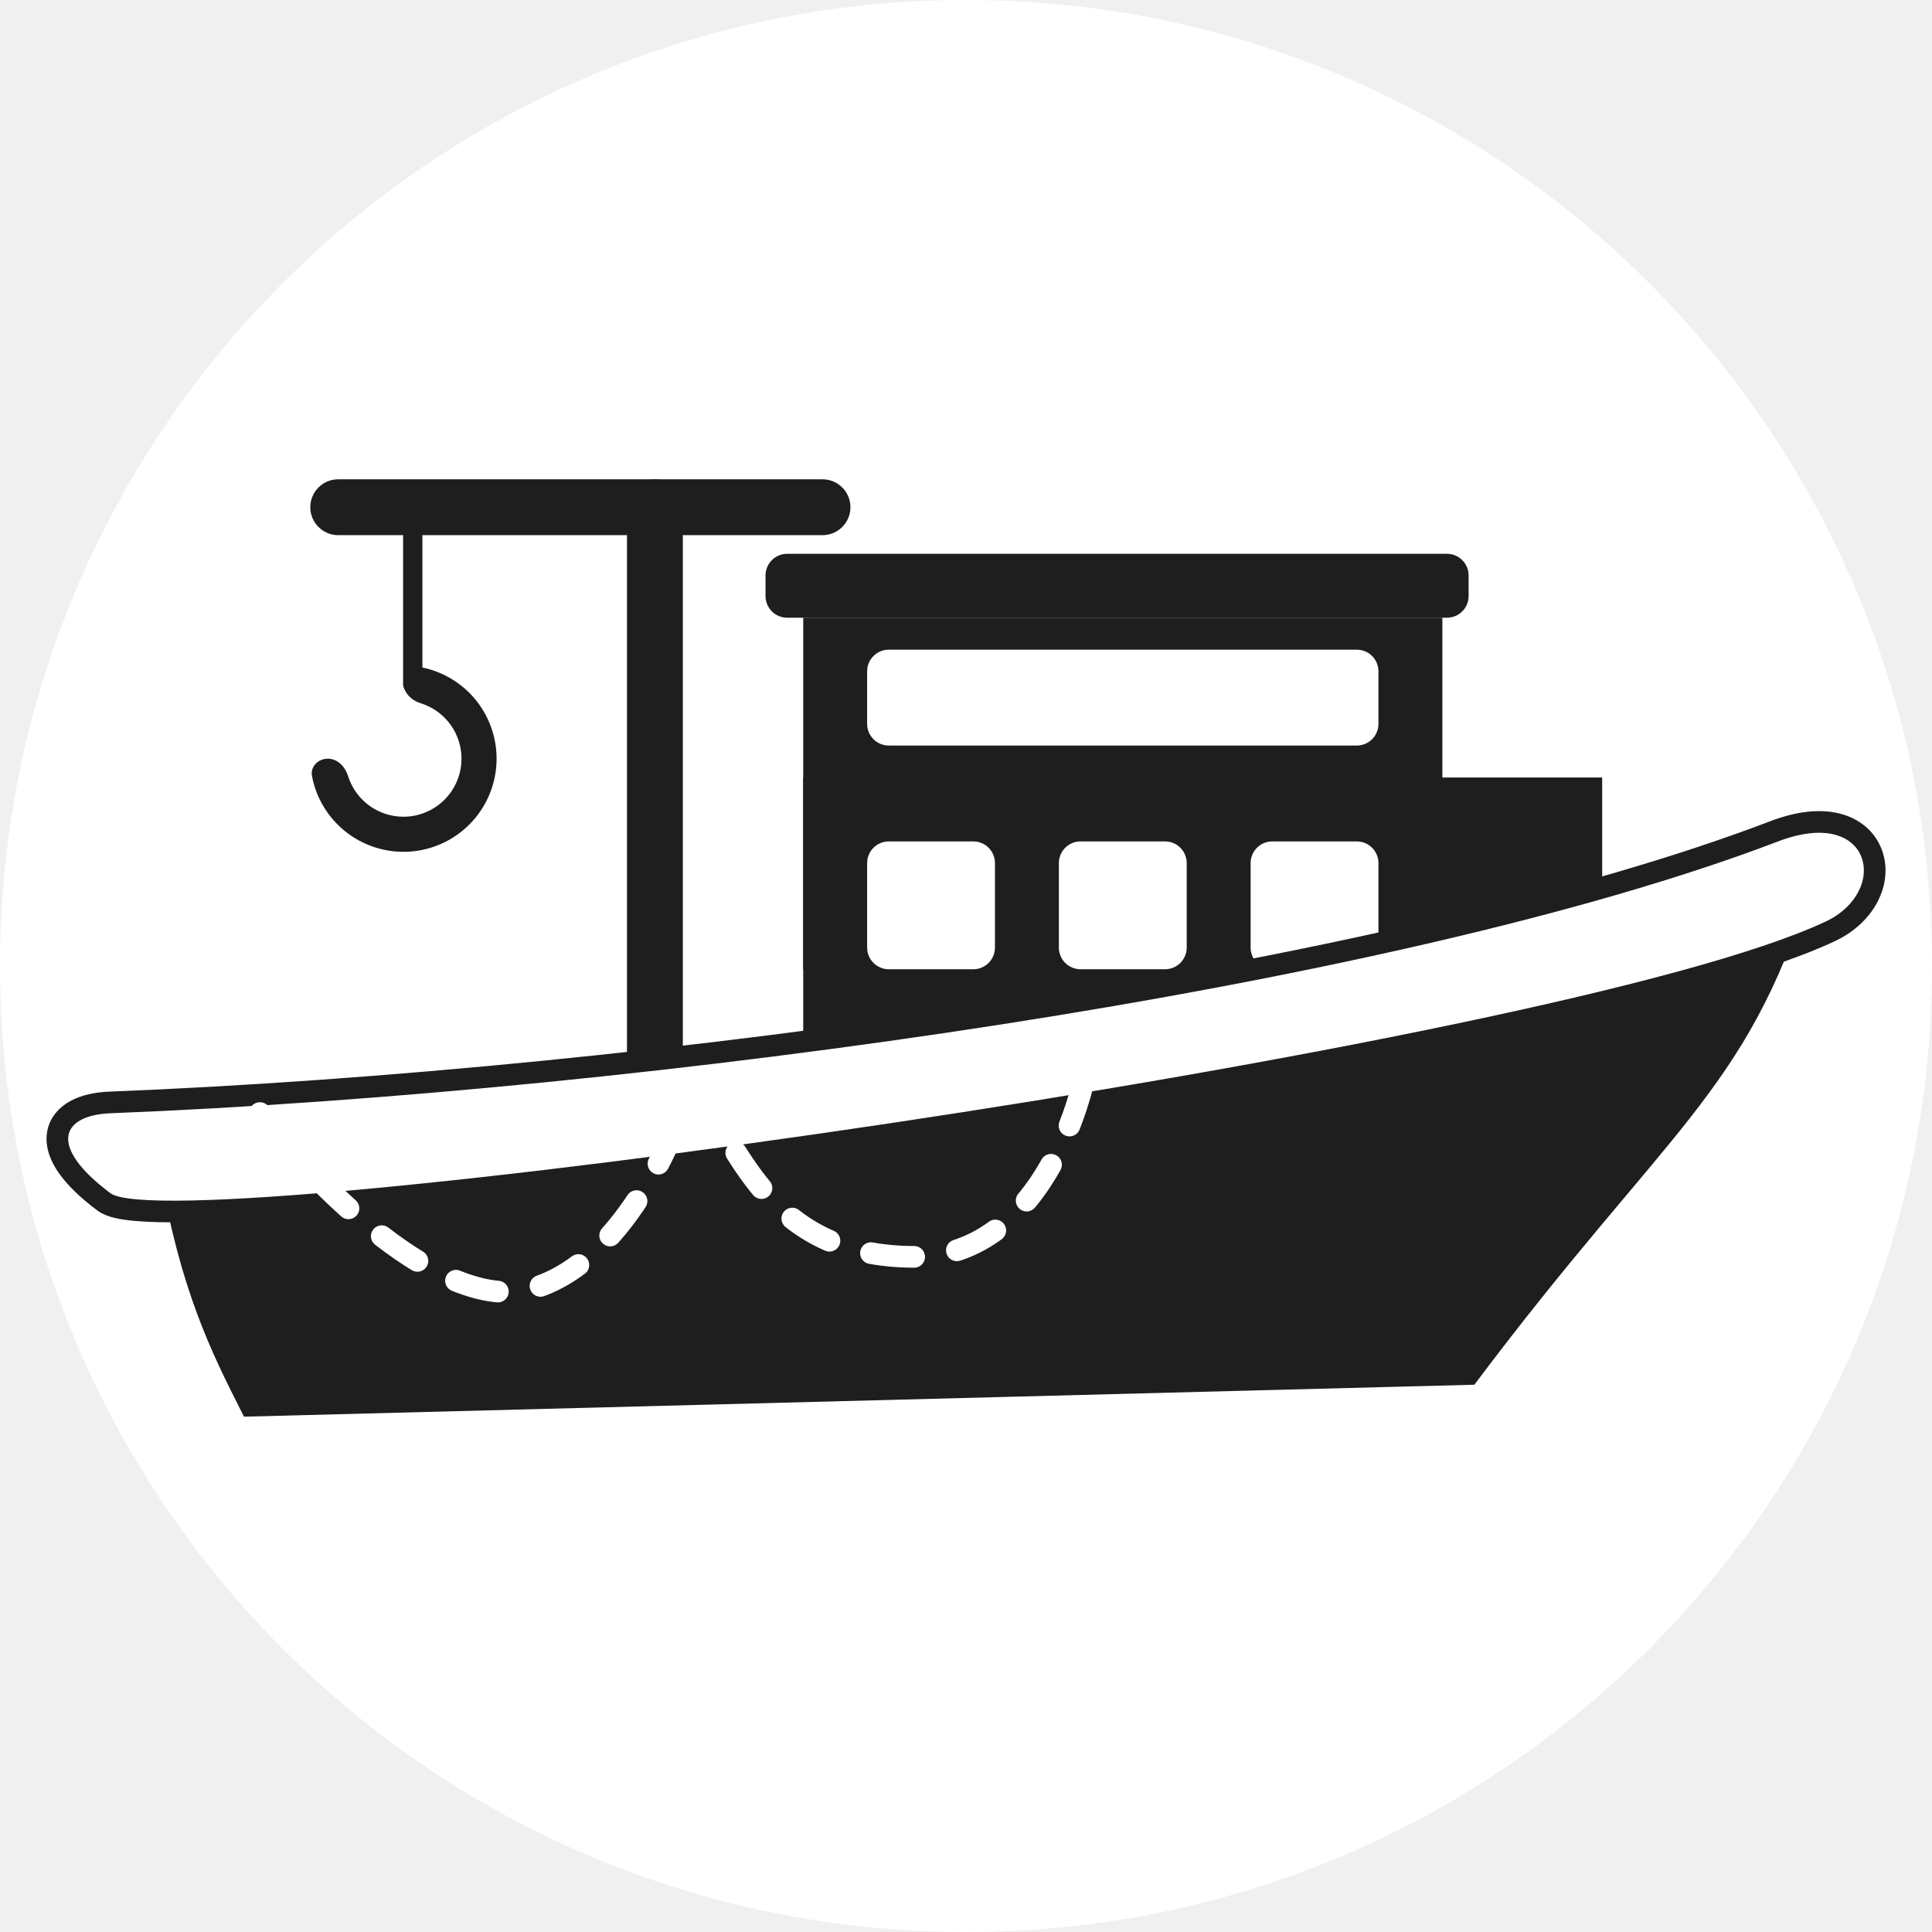
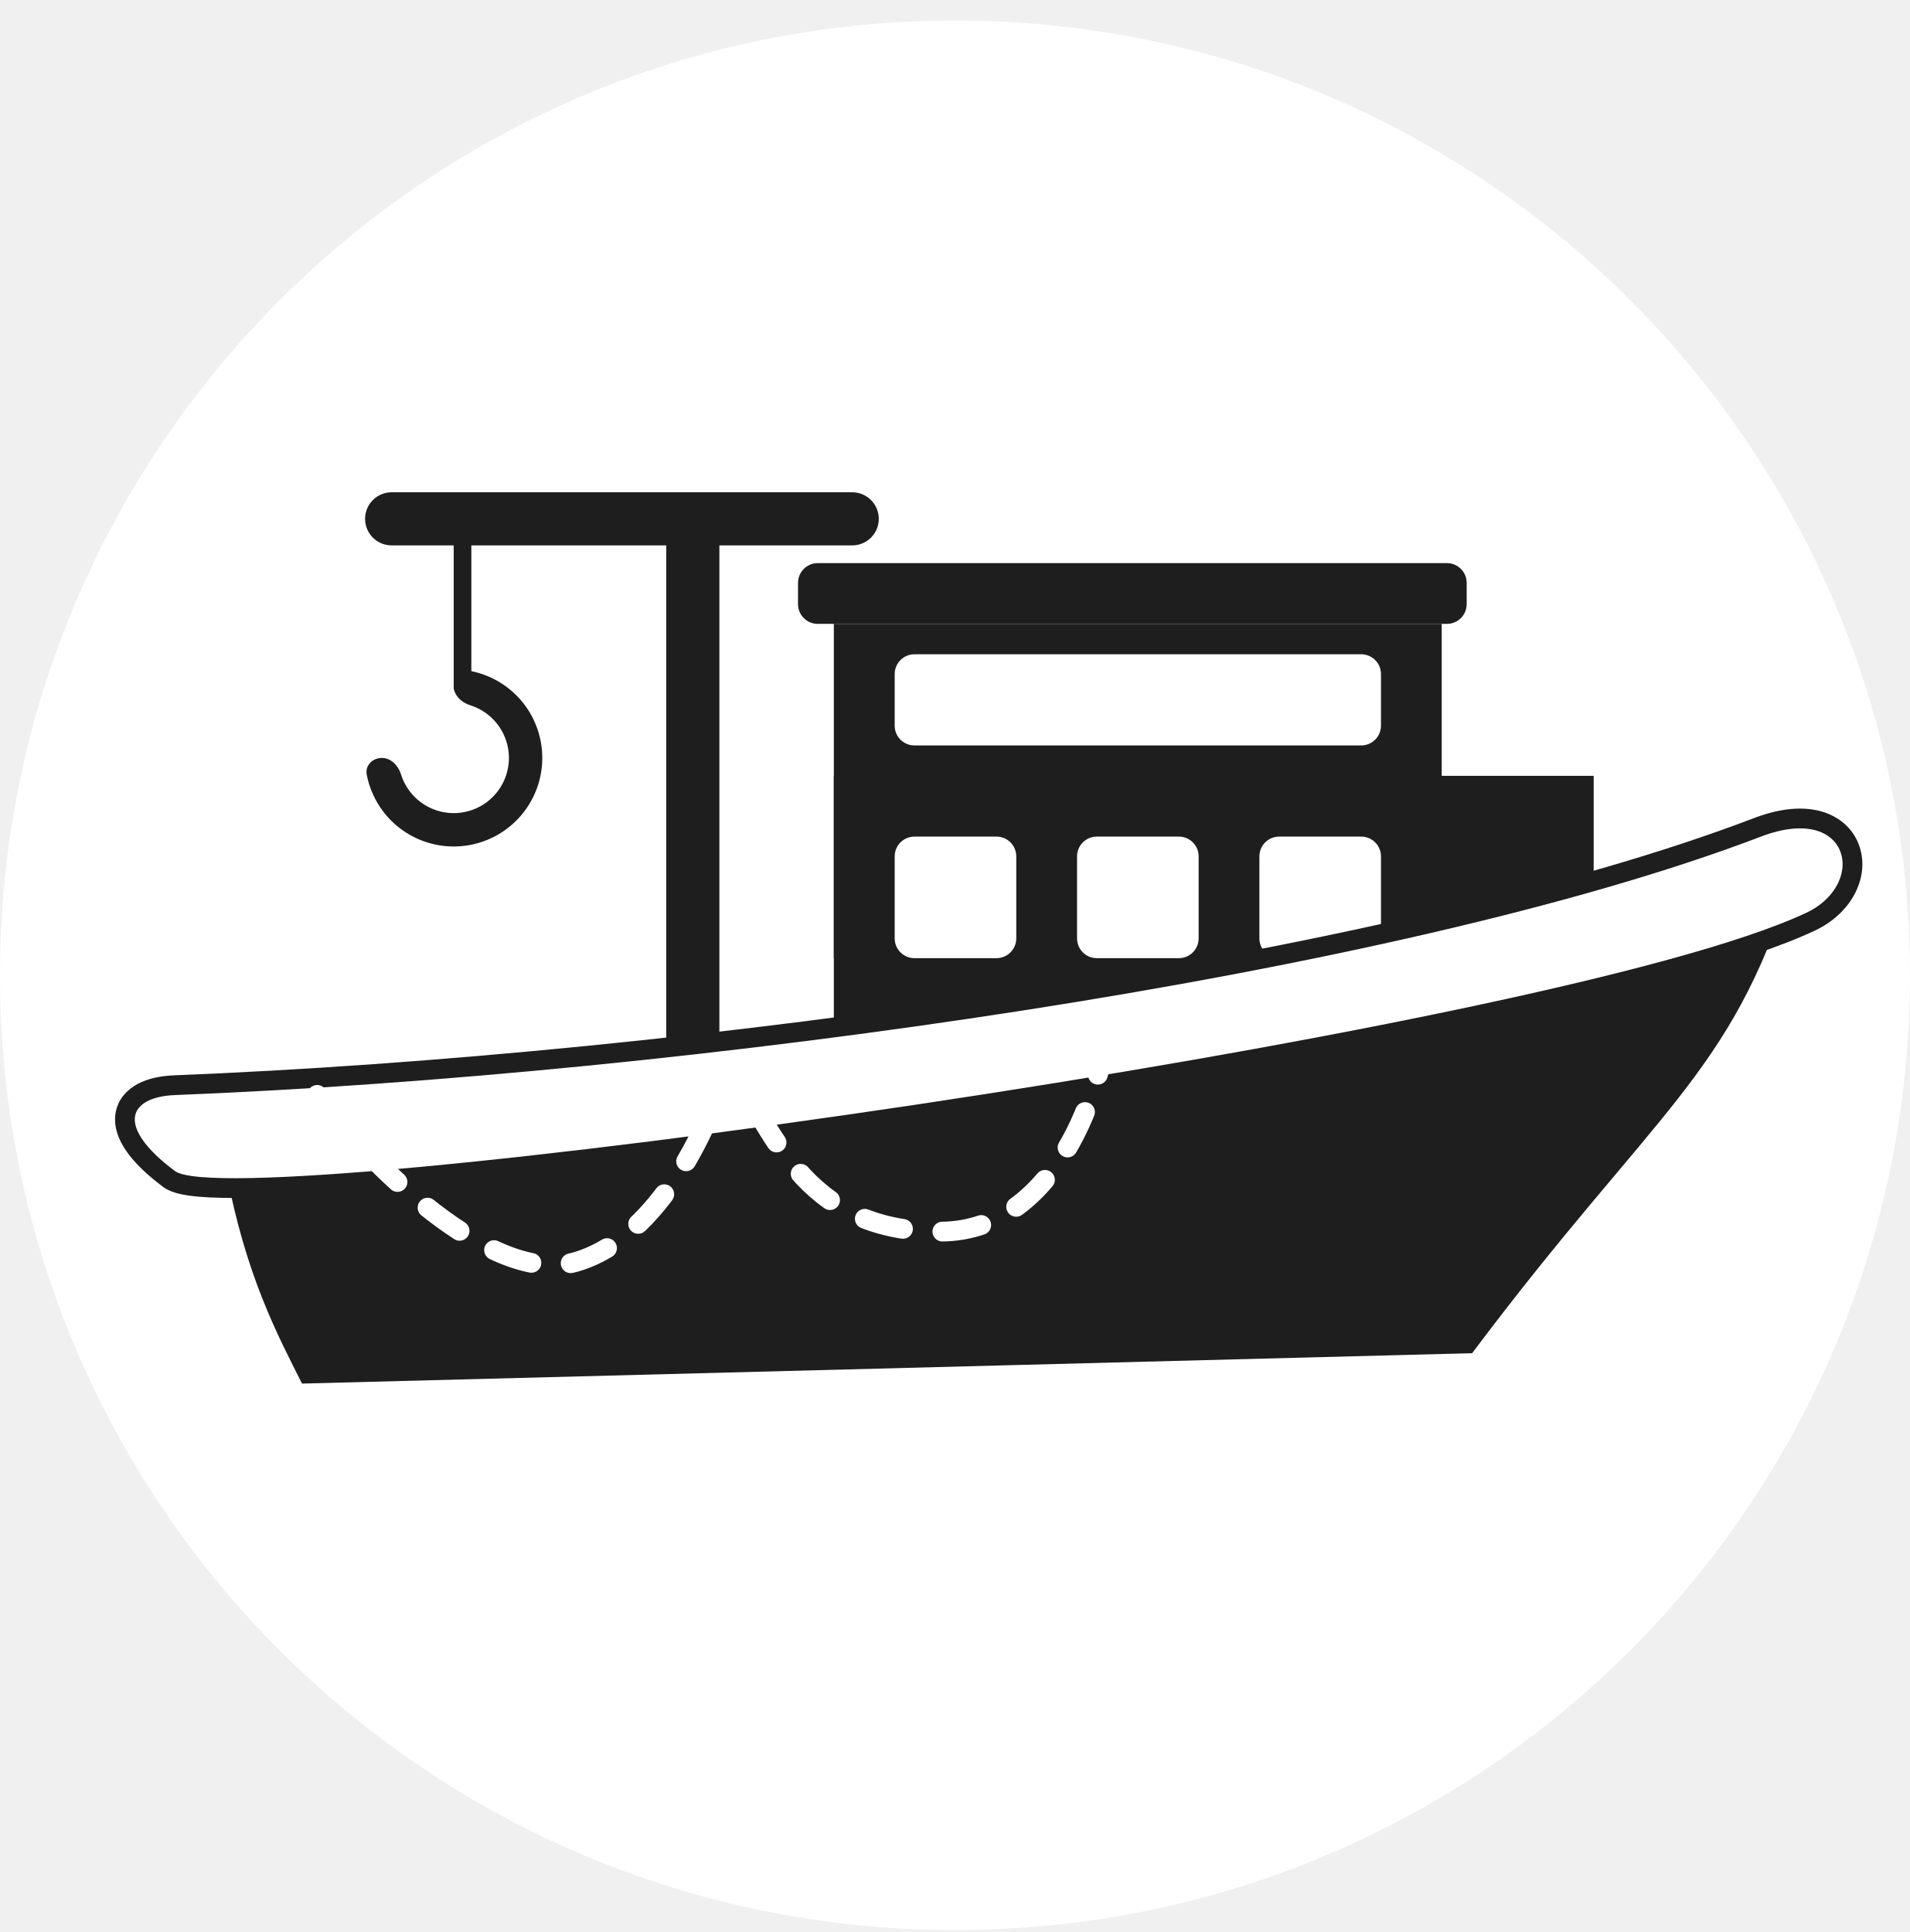
- <svg xmlns="http://www.w3.org/2000/svg" width="85" height="85" viewBox="0 0 85 85" fill="none">
-   <circle cx="42.5" cy="42.5" r="42.5" fill="white" />
-   <rect x="28.009" y="21.512" width="1.608" height="27.012" rx="0.804" fill="#1E1E1E" stroke="#1E1E1E" stroke-width="0.85" />
-   <rect x="37.416" y="21.087" width="2.458" height="23.764" rx="1.229" transform="rotate(90 37.416 21.0869)" fill="#1E1E1E" />
-   <rect x="35.338" y="27.176" width="28.12" height="15.466" fill="#1E1E1E" />
-   <rect x="35.338" y="34.207" width="35.151" height="15.466" fill="#1E1E1E" />
-   <rect x="38.15" y="37.019" width="5.624" height="5.624" rx="0.953" fill="white" />
-   <rect x="38.15" y="28.583" width="22.496" height="4.218" rx="0.953" fill="white" />
-   <rect x="46.586" y="37.019" width="5.624" height="5.624" rx="0.953" fill="white" />
-   <rect x="55.022" y="37.019" width="5.624" height="5.624" rx="0.953" fill="white" />
-   <rect x="33.68" y="24.365" width="30.933" height="2.812" rx="0.953" fill="#1E1E1E" />
-   <path d="M7.219 52.486C16.217 53.611 57.836 45.456 79.629 39.129C76.817 48.127 73.302 49.674 64.866 60.922L10.734 62.328C9.609 60.078 8.156 57.407 7.219 52.486Z" fill="#1E1E1E" />
-   <path d="M4.836 48.503L4.836 48.503C4.268 48.526 3.751 48.632 3.347 48.846C2.934 49.065 2.609 49.416 2.538 49.909C2.469 50.38 2.65 50.868 2.982 51.341C3.318 51.818 3.843 52.331 4.569 52.875C4.738 53.002 4.963 53.075 5.177 53.125C5.405 53.178 5.68 53.216 5.993 53.243C6.62 53.298 7.441 53.313 8.425 53.293C10.394 53.252 13.056 53.073 16.198 52.781C22.483 52.198 30.719 51.164 39.237 49.889C47.755 48.614 56.562 47.096 63.989 45.544C71.398 43.997 77.488 42.406 80.534 40.971C82.096 40.236 82.81 38.728 82.332 37.514C82.091 36.903 81.563 36.439 80.814 36.253C80.078 36.07 79.148 36.157 78.052 36.576C61.253 42.993 28.487 47.566 4.836 48.503Z" fill="white" stroke="#1E1E1E" stroke-width="0.953" />
-   <path d="M11.435 48.97C13.779 52.016 19.45 57.828 23.387 56.703C27.324 55.578 29.714 50.142 30.417 47.564C32.526 50.376 33.73 55.297 40.259 55.297C46.021 55.297 47.992 47.564 47.992 45.455" stroke="white" stroke-width="0.953" stroke-linecap="round" stroke-linejoin="round" stroke-dasharray="1.91 1.91" />
-   <path d="M18.16 22.726V30.101" stroke="#1E1E1E" stroke-width="0.85" stroke-linecap="round" stroke-linejoin="round" />
-   <mask id="path-15-inside-1_4781_19013" fill="white">
-     <path d="M14.425 33.379C13.998 33.379 13.646 33.727 13.726 34.146C13.828 34.683 14.037 35.197 14.344 35.655C14.794 36.329 15.434 36.854 16.182 37.164C16.931 37.474 17.755 37.556 18.55 37.398C19.345 37.239 20.075 36.849 20.648 36.276C21.221 35.703 21.611 34.973 21.769 34.178C21.927 33.383 21.846 32.56 21.536 31.811C21.226 31.062 20.701 30.422 20.027 29.972C19.568 29.666 19.054 29.456 18.517 29.354C18.099 29.274 17.75 29.627 17.75 30.053C17.75 30.479 18.104 30.814 18.51 30.941C18.743 31.013 18.965 31.119 19.169 31.255C19.589 31.536 19.917 31.935 20.11 32.401C20.303 32.868 20.354 33.382 20.255 33.877C20.157 34.373 19.913 34.828 19.556 35.185C19.199 35.542 18.744 35.785 18.249 35.884C17.753 35.982 17.24 35.932 16.773 35.738C16.306 35.545 15.907 35.218 15.627 34.798C15.49 34.593 15.384 34.371 15.312 34.139C15.185 33.732 14.851 33.379 14.425 33.379Z" />
+ <svg xmlns="http://www.w3.org/2000/svg" width="85" height="86" viewBox="0 0 85 86" fill="none">
+   <circle cx="42.5" cy="43.413" r="42.5" fill="white" />
+   <rect x="30.043" y="22.306" width="1.58" height="26.018" rx="0.79" fill="#1E1E1E" stroke="#1E1E1E" stroke-width="0.785" />
+   <rect x="39.109" y="21.913" width="2.365" height="22.862" rx="1.183" transform="rotate(90 39.1094 21.9131)" fill="#1E1E1E" />
+   <rect x="37.109" y="27.771" width="27.053" height="14.879" fill="#1E1E1E" />
+   <rect x="37.109" y="34.535" width="33.816" height="14.879" fill="#1E1E1E" />
+   <rect x="39.817" y="37.24" width="5.411" height="5.411" rx="0.88" fill="white" />
+   <rect x="39.817" y="29.124" width="21.642" height="4.058" rx="0.88" fill="white" />
+   <rect x="47.933" y="37.24" width="5.411" height="5.411" rx="0.88" fill="white" />
+   <rect x="56.048" y="37.24" width="5.411" height="5.411" rx="0.88" fill="white" />
+   <rect x="35.515" y="25.066" width="29.758" height="2.705" rx="0.88" fill="#1E1E1E" />
+   <path d="M10.059 52.12C18.715 53.202 58.753 45.356 79.719 39.27C77.014 47.926 73.632 49.414 65.516 60.235L13.44 61.588C12.358 59.424 10.96 56.854 10.059 52.12Z" fill="#1E1E1E" />
+   <path d="M7.767 48.306L7.767 48.306C7.222 48.328 6.727 48.43 6.342 48.634C5.948 48.843 5.641 49.176 5.573 49.643C5.508 50.09 5.679 50.555 5.998 51.008C6.319 51.465 6.823 51.957 7.52 52.479C7.68 52.599 7.893 52.669 8.099 52.717C8.317 52.767 8.58 52.804 8.881 52.831C9.483 52.883 10.273 52.897 11.218 52.878C13.112 52.839 15.673 52.666 18.695 52.386C24.741 51.825 32.664 50.83 40.858 49.603C49.052 48.377 57.524 46.917 64.67 45.424C71.797 43.935 77.654 42.405 80.582 41.026C82.079 40.322 82.758 38.879 82.303 37.723C82.073 37.141 81.57 36.698 80.855 36.52C80.151 36.346 79.261 36.428 78.209 36.83C62.044 43.005 30.521 47.405 7.767 48.306Z" fill="white" stroke="#1E1E1E" stroke-width="0.88" />
+   <path d="M14.115 48.737C16.37 51.668 21.825 57.259 25.613 56.177C29.4 55.094 31.699 49.864 32.376 47.385C34.405 50.09 35.562 54.824 41.844 54.824C47.388 54.824 49.284 47.385 49.284 45.356" stroke="white" stroke-width="0.88" stroke-linecap="round" stroke-linejoin="round" stroke-dasharray="1.76 1.76" />
+   <path d="M20.584 23.49V30.585" stroke="#1E1E1E" stroke-width="0.785" stroke-linecap="round" stroke-linejoin="round" />
+   <mask id="path-15-inside-1_1_78890" fill="white">
+     <path d="M16.993 33.738C16.583 33.738 16.243 34.074 16.32 34.476C16.419 34.993 16.62 35.487 16.915 35.928C17.348 36.576 17.963 37.081 18.684 37.38C19.404 37.678 20.196 37.756 20.961 37.604C21.726 37.452 22.428 37.077 22.979 36.525C23.53 35.974 23.906 35.272 24.058 34.507C24.21 33.743 24.132 32.95 23.834 32.23C23.535 31.509 23.03 30.894 22.382 30.461C21.941 30.166 21.447 29.965 20.93 29.866C20.527 29.789 20.192 30.129 20.192 30.539C20.192 30.949 20.532 31.27 20.923 31.392C21.147 31.462 21.36 31.564 21.557 31.695C21.961 31.965 22.276 32.349 22.462 32.798C22.648 33.247 22.697 33.741 22.602 34.218C22.507 34.694 22.273 35.132 21.929 35.476C21.586 35.819 21.148 36.053 20.671 36.148C20.195 36.243 19.701 36.194 19.252 36.008C18.803 35.822 18.419 35.507 18.149 35.103C18.018 34.907 17.916 34.693 17.846 34.469C17.724 34.078 17.403 33.738 16.993 33.738Z" />
  </mask>
-   <path d="M14.425 33.379C13.998 33.379 13.646 33.727 13.726 34.146C13.828 34.683 14.037 35.197 14.344 35.655C14.794 36.329 15.434 36.854 16.182 37.164C16.931 37.474 17.755 37.556 18.55 37.398C19.345 37.239 20.075 36.849 20.648 36.276C21.221 35.703 21.611 34.973 21.769 34.178C21.927 33.383 21.846 32.56 21.536 31.811C21.226 31.062 20.701 30.422 20.027 29.972C19.568 29.666 19.054 29.456 18.517 29.354C18.099 29.274 17.75 29.627 17.75 30.053C17.75 30.479 18.104 30.814 18.51 30.941C18.743 31.013 18.965 31.119 19.169 31.255C19.589 31.536 19.917 31.935 20.11 32.401C20.303 32.868 20.354 33.382 20.255 33.877C20.157 34.373 19.913 34.828 19.556 35.185C19.199 35.542 18.744 35.785 18.249 35.884C17.753 35.982 17.24 35.932 16.773 35.738C16.306 35.545 15.907 35.218 15.627 34.798C15.49 34.593 15.384 34.371 15.312 34.139C15.185 33.732 14.851 33.379 14.425 33.379Z" fill="#1E1E1E" stroke="#1E1E1E" stroke-width="1.7" mask="url(#path-15-inside-1_4781_19013)" />
+   <path d="M16.993 33.738C16.583 33.738 16.243 34.074 16.32 34.476C16.419 34.993 16.62 35.487 16.915 35.928C17.348 36.576 17.963 37.081 18.684 37.38C19.404 37.678 20.196 37.756 20.961 37.604C21.726 37.452 22.428 37.077 22.979 36.525C23.53 35.974 23.906 35.272 24.058 34.507C24.21 33.743 24.132 32.95 23.834 32.23C23.535 31.509 23.03 30.894 22.382 30.461C21.941 30.166 21.447 29.965 20.93 29.866C20.527 29.789 20.192 30.129 20.192 30.539C20.192 30.949 20.532 31.27 20.923 31.392C21.147 31.462 21.36 31.564 21.557 31.695C21.961 31.965 22.276 32.349 22.462 32.798C22.648 33.247 22.697 33.741 22.602 34.218C22.507 34.694 22.273 35.132 21.929 35.476C21.586 35.819 21.148 36.053 20.671 36.148C20.195 36.243 19.701 36.194 19.252 36.008C18.803 35.822 18.419 35.507 18.149 35.103C18.018 34.907 17.916 34.693 17.846 34.469C17.724 34.078 17.403 33.738 16.993 33.738Z" fill="#1E1E1E" stroke="#1E1E1E" stroke-width="1.571" mask="url(#path-15-inside-1_1_78890)" />
</svg>
